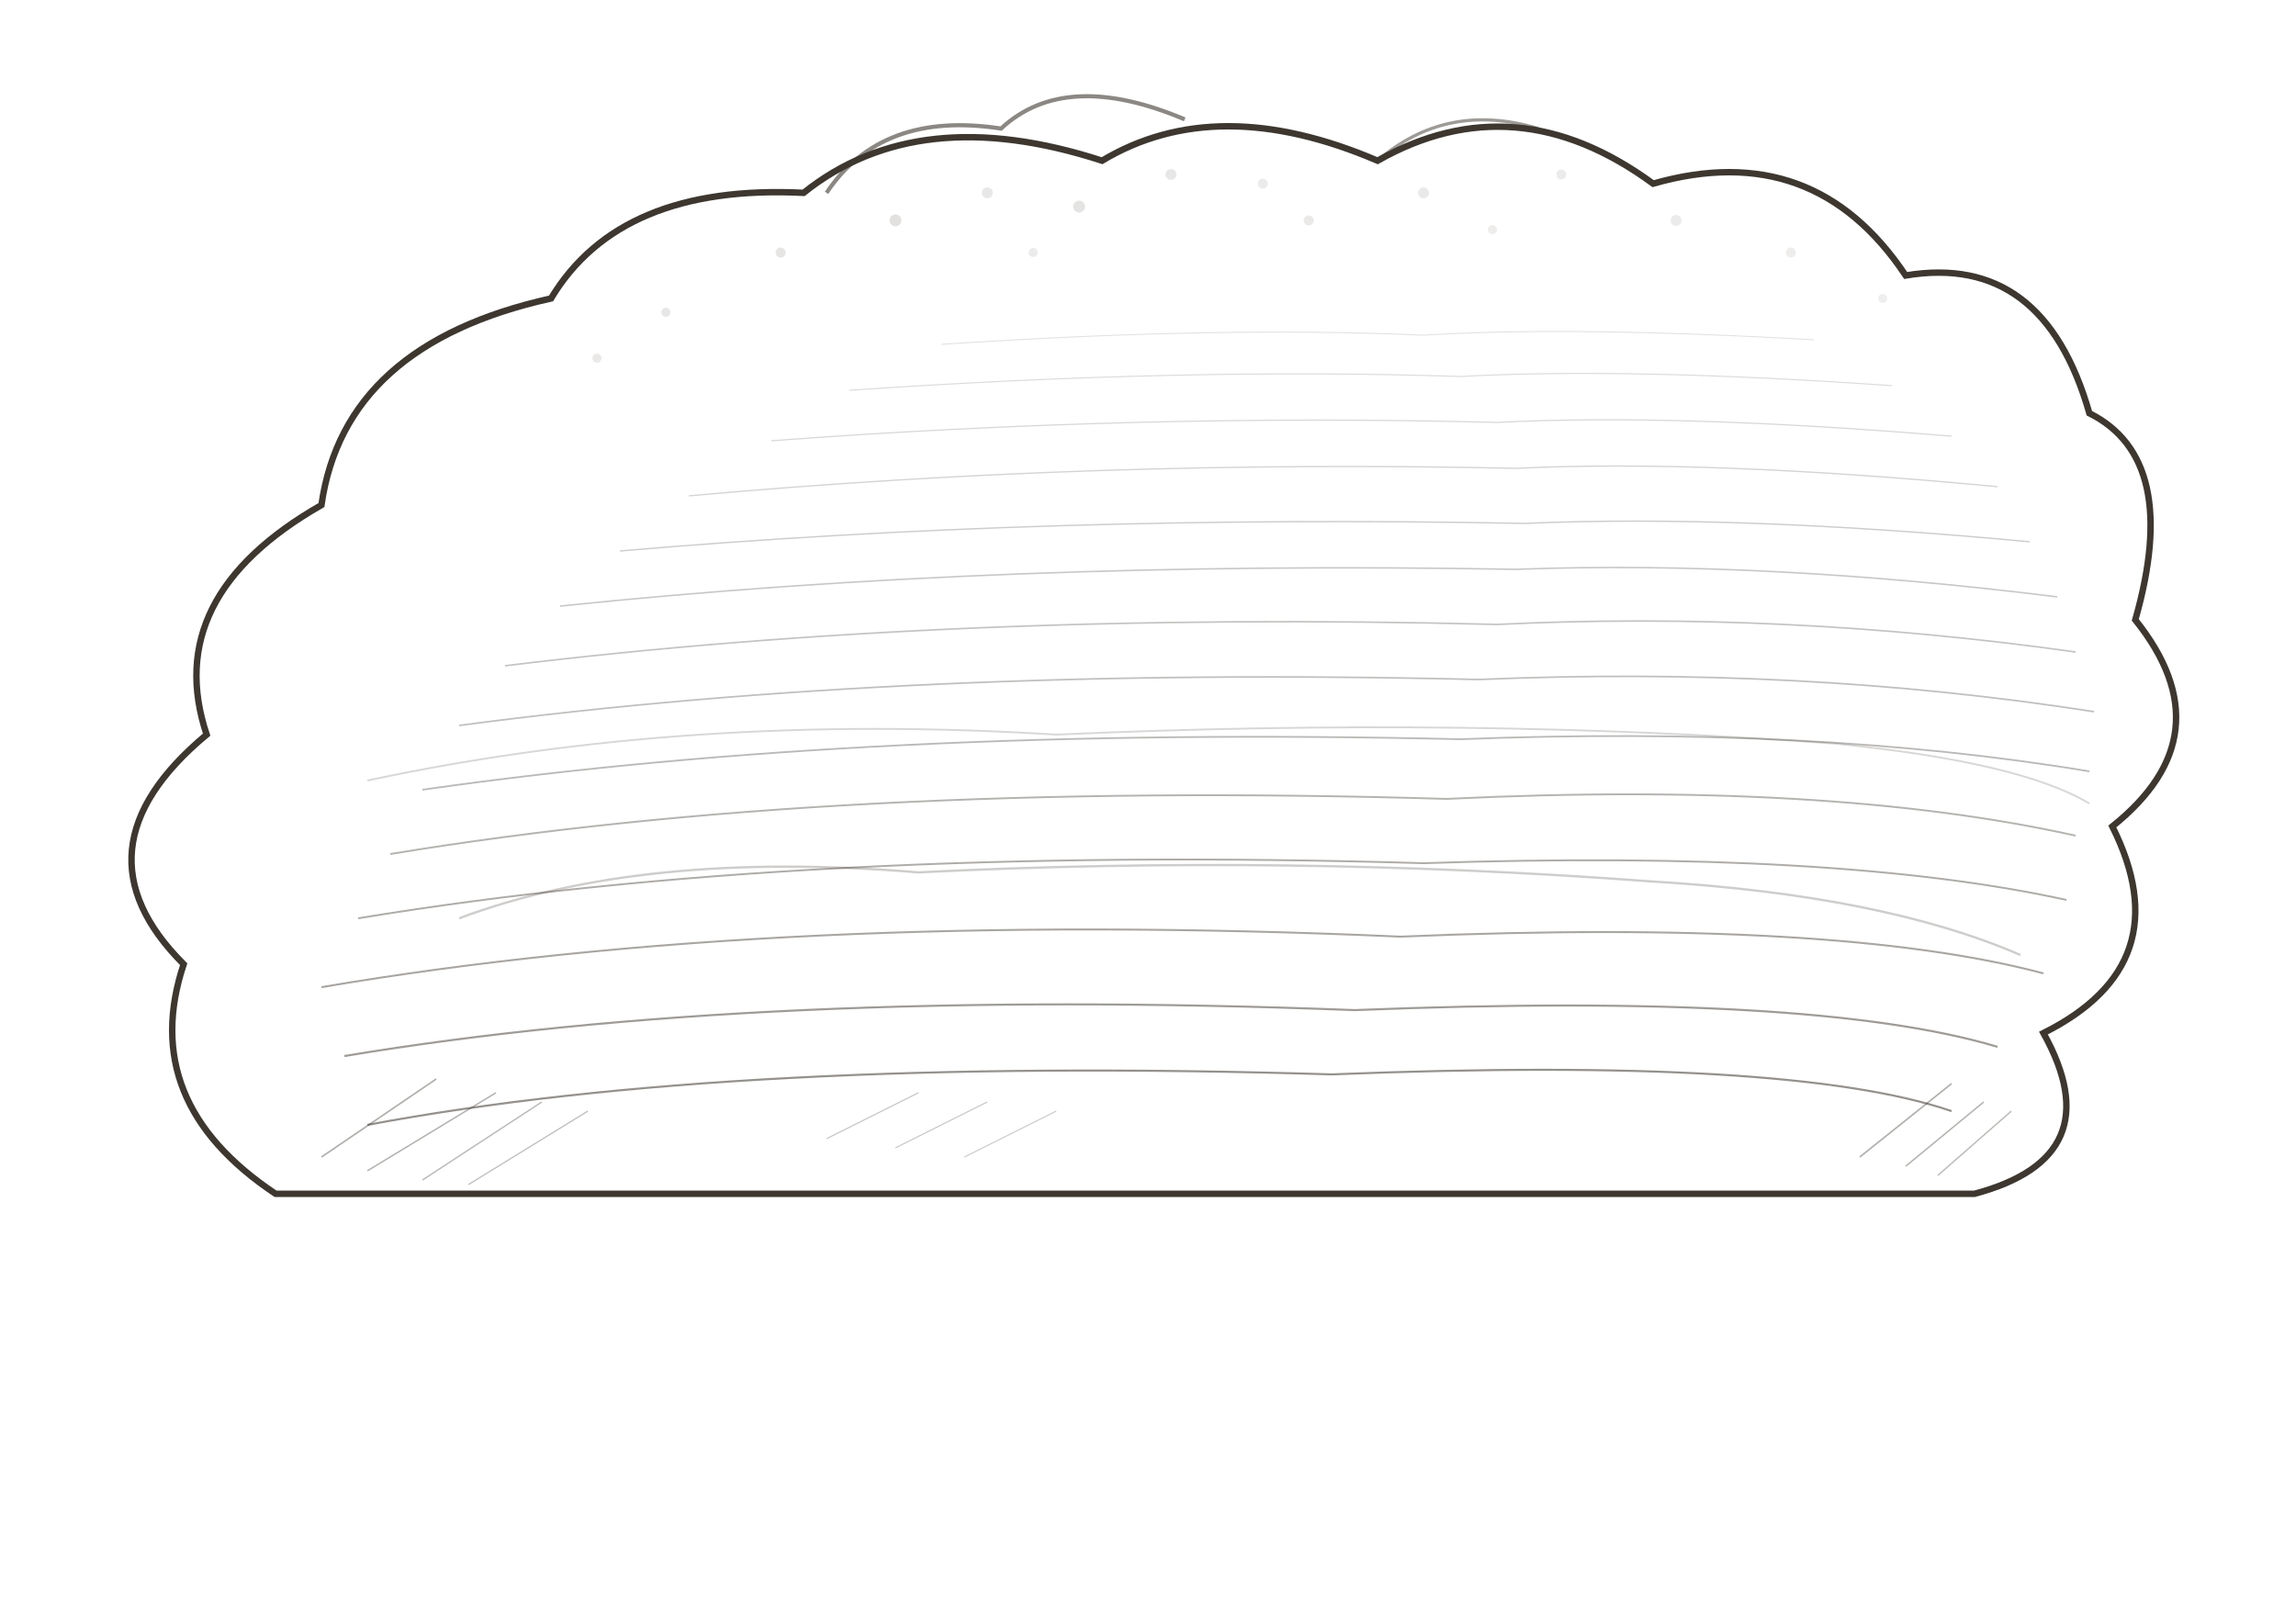
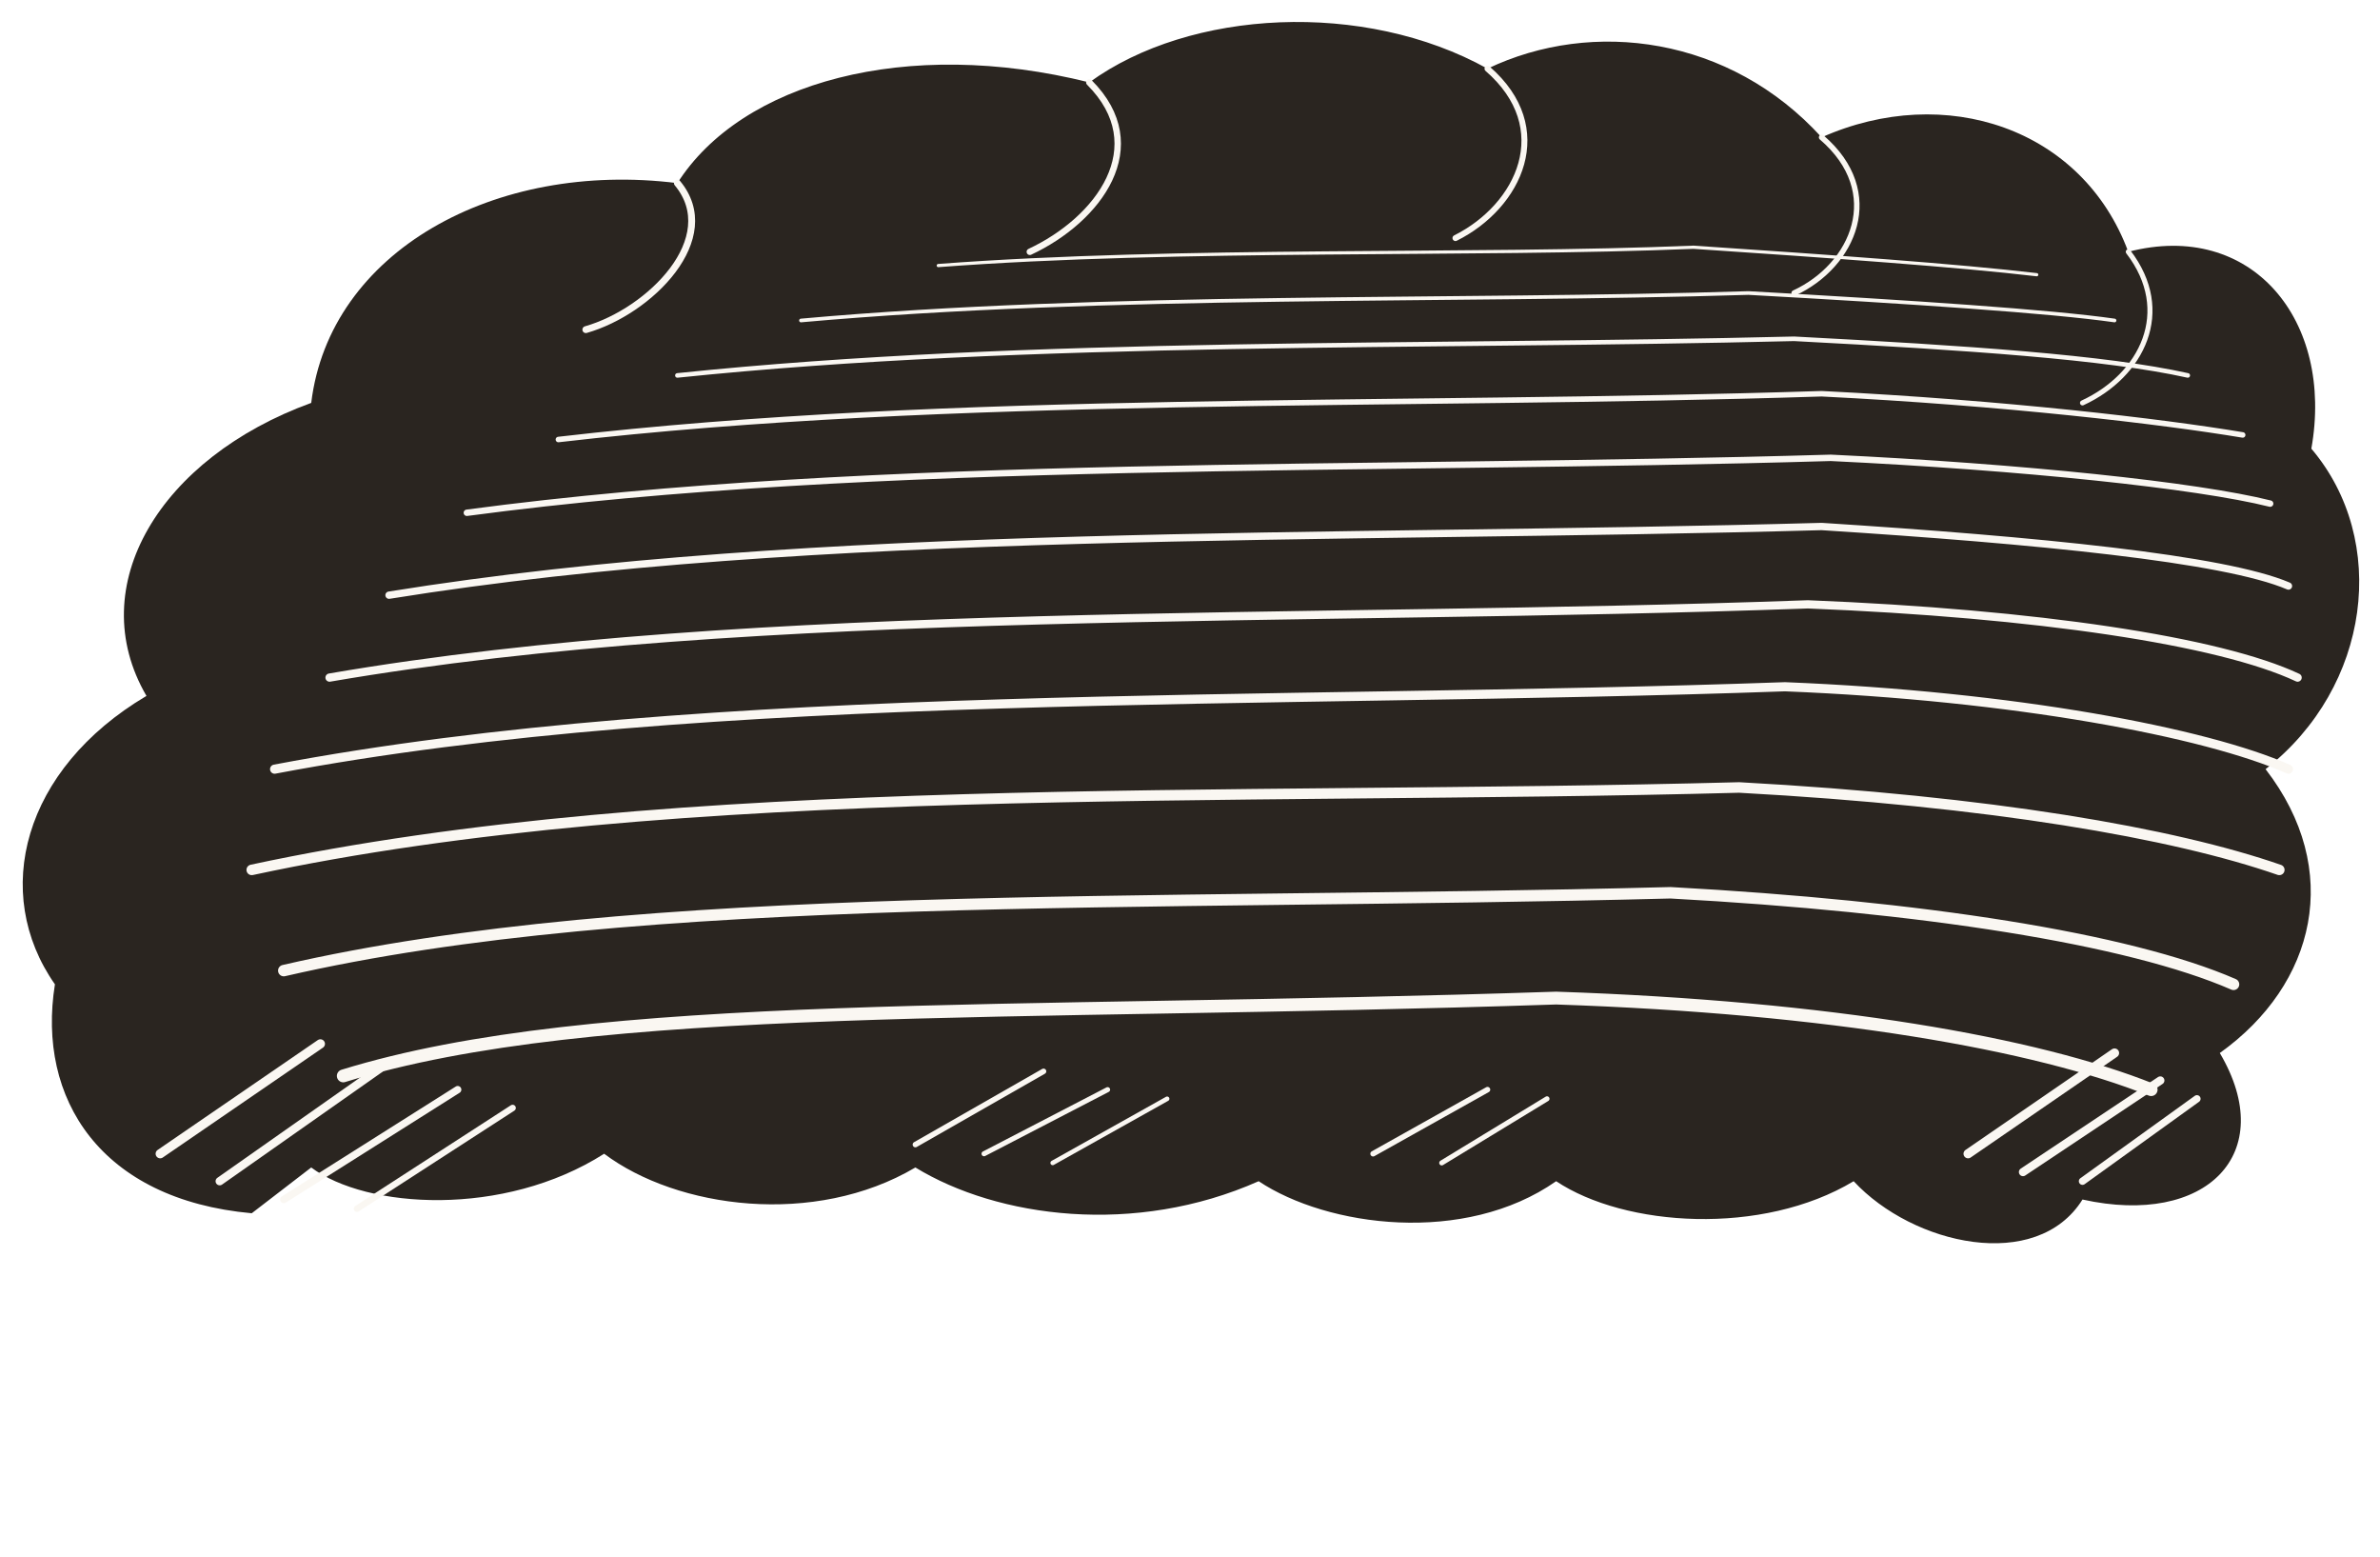
- <svg xmlns="http://www.w3.org/2000/svg" viewBox="0 0 500 350" fill="none" stroke="#3D3730">
-   <path d="M60,260 Q30,240 40,210 Q15,185 45,160 Q35,130 70,110 Q75,75 120,65 Q135,40 175,42 Q200,22 240,35 Q265,20 300,35 Q330,18 360,40 Q395,30 415,60 Q445,55 455,90 Q475,100 465,135 Q485,160 460,180 Q475,210 445,225 Q460,252 430,260 Z" stroke-width="1.4" />
-   <path d="M180,42 Q192,24 218,28 Q232,15 258,26" stroke-width="0.9" opacity="0.6" />
-   <path d="M300,35 Q315,22 335,28" stroke-width="0.7" opacity="0.5" />
-   <path d="M100,200 Q140,185 200,190 Q280,186 360,192 Q410,195 440,208" stroke-width="0.5" opacity="0.25" />
-   <path d="M80,170 Q150,155 230,160 Q320,156 400,162 Q440,166 455,175" stroke-width="0.4" opacity="0.2" />
-   <path d="M80,245 Q160,230 290,234 Q390,230 425,242" stroke-width="0.45" opacity="0.55" />
-   <path d="M75,230 Q165,215 295,220 Q395,216 435,228" stroke-width="0.45" opacity="0.5" />
-   <path d="M70,215 Q170,198 305,204 Q400,200 445,212" stroke-width="0.42" opacity="0.45" />
-   <path d="M78,200 Q175,184 310,188 Q400,185 450,196" stroke-width="0.4" opacity="0.42" />
-   <path d="M85,186 Q182,170 315,174 Q398,170 452,182" stroke-width="0.4" opacity="0.38" />
-   <path d="M92,172 Q190,158 318,161 Q395,158 455,168" stroke-width="0.38" opacity="0.35" />
-   <path d="M100,158 Q198,145 322,148 Q392,145 456,155" stroke-width="0.36" opacity="0.32" />
-   <path d="M110,145 Q208,133 326,136 Q388,133 452,142" stroke-width="0.35" opacity="0.3" />
-   <path d="M122,132 Q218,122 330,124 Q384,122 448,130" stroke-width="0.33" opacity="0.28" />
-   <path d="M135,120 Q228,112 332,114 Q378,112 442,118" stroke-width="0.3" opacity="0.25" />
-   <path d="M150,108 Q238,100 330,102 Q372,100 435,106" stroke-width="0.28" opacity="0.22" />
-   <path d="M168,96 Q248,90 326,92 Q365,90 425,95" stroke-width="0.26" opacity="0.2" />
-   <path d="M185,85 Q258,80 318,82 Q355,80 412,84" stroke-width="0.24" opacity="0.18" />
-   <path d="M205,75 Q265,71 310,73 Q342,71 395,74" stroke-width="0.22" opacity="0.15" />
-   <path d="M70,252 L95,235" stroke-width="0.35" opacity="0.4" />
-   <path d="M80,255 L108,238" stroke-width="0.32" opacity="0.38" />
-   <path d="M92,257 L118,240" stroke-width="0.3" opacity="0.35" />
-   <path d="M102,258 L128,242" stroke-width="0.28" opacity="0.32" />
-   <path d="M405,252 L425,236" stroke-width="0.35" opacity="0.4" />
-   <path d="M415,254 L432,240" stroke-width="0.32" opacity="0.38" />
-   <path d="M422,256 L438,242" stroke-width="0.3" opacity="0.35" />
-   <path d="M180,248 L200,238" stroke-width="0.25" opacity="0.3" />
-   <path d="M195,250 L215,240" stroke-width="0.25" opacity="0.28" />
-   <path d="M210,252 L230,242" stroke-width="0.25" opacity="0.26" />
-   <circle cx="195" cy="48" r="0.8" fill="#3D3730" opacity="0.15" />
-   <circle cx="215" cy="42" r="0.7" fill="#3D3730" opacity="0.12" />
-   <circle cx="235" cy="45" r="0.8" fill="#3D3730" opacity="0.14" />
-   <circle cx="255" cy="38" r="0.7" fill="#3D3730" opacity="0.12" />
-   <circle cx="275" cy="40" r="0.6" fill="#3D3730" opacity="0.1" />
-   <circle cx="310" cy="42" r="0.7" fill="#3D3730" opacity="0.11" />
-   <circle cx="340" cy="38" r="0.6" fill="#3D3730" opacity="0.1" />
-   <circle cx="170" cy="55" r="0.6" fill="#3D3730" opacity="0.13" />
-   <circle cx="145" cy="68" r="0.5" fill="#3D3730" opacity="0.12" />
-   <circle cx="365" cy="48" r="0.7" fill="#3D3730" opacity="0.1" />
-   <circle cx="390" cy="55" r="0.6" fill="#3D3730" opacity="0.09" />
-   <circle cx="130" cy="78" r="0.5" fill="#3D3730" opacity="0.11" />
-   <circle cx="410" cy="65" r="0.5" fill="#3D3730" opacity="0.08" />
-   <circle cx="225" cy="55" r="0.5" fill="#3D3730" opacity="0.1" />
-   <circle cx="285" cy="48" r="0.6" fill="#3D3730" opacity="0.11" />
-   <circle cx="325" cy="50" r="0.5" fill="#3D3730" opacity="0.09" />
+ <svg xmlns="http://www.w3.org/2000/svg" viewBox="0 0 520 340">
+   <path d="M55,265 C22,262 8,240 12,215 C-2,195 5,168 32,152 C18,128 35,100 68,88            C72,55 108,35 148,40 C162,18 198,8 238,18 C260,2 298,0 325,15            C348,4 378,8 398,30 C425,18 455,28 465,55            C492,48 510,70 505,98 C522,118 518,150 495,168            C512,190 506,215 485,230 C498,252 482,268 455,262            C445,278 418,272 405,258 C385,270 355,268 340,258            C320,272 290,268 275,258 C248,270 218,266 200,255            C178,268 148,264 132,252 C110,266 80,264 68,255 Z" fill="#2A2520" />
+   <g stroke="#FAF7F2" fill="none" stroke-linecap="round">
+     <path d="M75,235 C130,218 220,222 340,218 C400,220 445,228 470,238" stroke-width="2.8" />
+     <path d="M62,212 C140,194 250,198 365,195 C420,198 465,205 488,215" stroke-width="2.5" />
+     <path d="M55,190 C148,170 268,175 380,172 C435,175 475,182 498,190" stroke-width="2.3" />
+     <path d="M60,168 C155,150 278,154 390,150 C440,152 482,160 500,168" stroke-width="2" />
+     <path d="M72,148 C165,132 285,136 395,132 C445,134 485,140 502,148" stroke-width="1.8" />
+     <path d="M85,130 C178,115 290,118 398,115 C445,118 486,122 500,128" stroke-width="1.6" />
+     <path d="M102,112 C192,100 298,103 400,100 C442,102 480,106 496,110" stroke-width="1.4" />
+     <path d="M122,96 C208,86 305,89 398,86 C438,88 472,92 490,95" stroke-width="1.2" />
+     <path d="M148,82 C225,74 312,76 392,74 C430,76 460,78 478,82" stroke-width="1" />
+     <path d="M175,70 C242,64 318,66 382,64 C418,66 448,68 462,70" stroke-width="0.8" />
+     <path d="M205,58 C258,54 322,56 370,54 C400,56 428,58 445,60" stroke-width="0.7" />
+     <path d="M35,252 L70,228" stroke-width="2" />
+     <path d="M48,258 L85,232" stroke-width="1.8" />
+     <path d="M62,262 L100,238" stroke-width="1.6" />
+     <path d="M78,264 L112,242" stroke-width="1.4" />
+     <path d="M430,252 L462,230" stroke-width="2" />
+     <path d="M442,256 L472,236" stroke-width="1.8" />
+     <path d="M455,258 L480,240" stroke-width="1.6" />
+     <path d="M200,250 L228,234" stroke-width="1.2" />
+     <path d="M215,252 L242,238" stroke-width="1.1" />
+     <path d="M230,254 L255,240" stroke-width="1" />
+     <path d="M300,252 L325,238" stroke-width="1.2" />
+     <path d="M315,254 L338,240" stroke-width="1.1" />
+     <path d="M148,40 C158,52 142,68 128,72" stroke-width="1.5" />
+     <path d="M238,18 C252,32 240,48 225,55" stroke-width="1.4" />
+     <path d="M325,15 C340,28 332,45 318,52" stroke-width="1.3" />
+     <path d="M398,30 C412,42 405,58 392,64" stroke-width="1.2" />
+     <path d="M465,55 C475,68 468,82 455,88" stroke-width="1.1" />
+   </g>
</svg>
